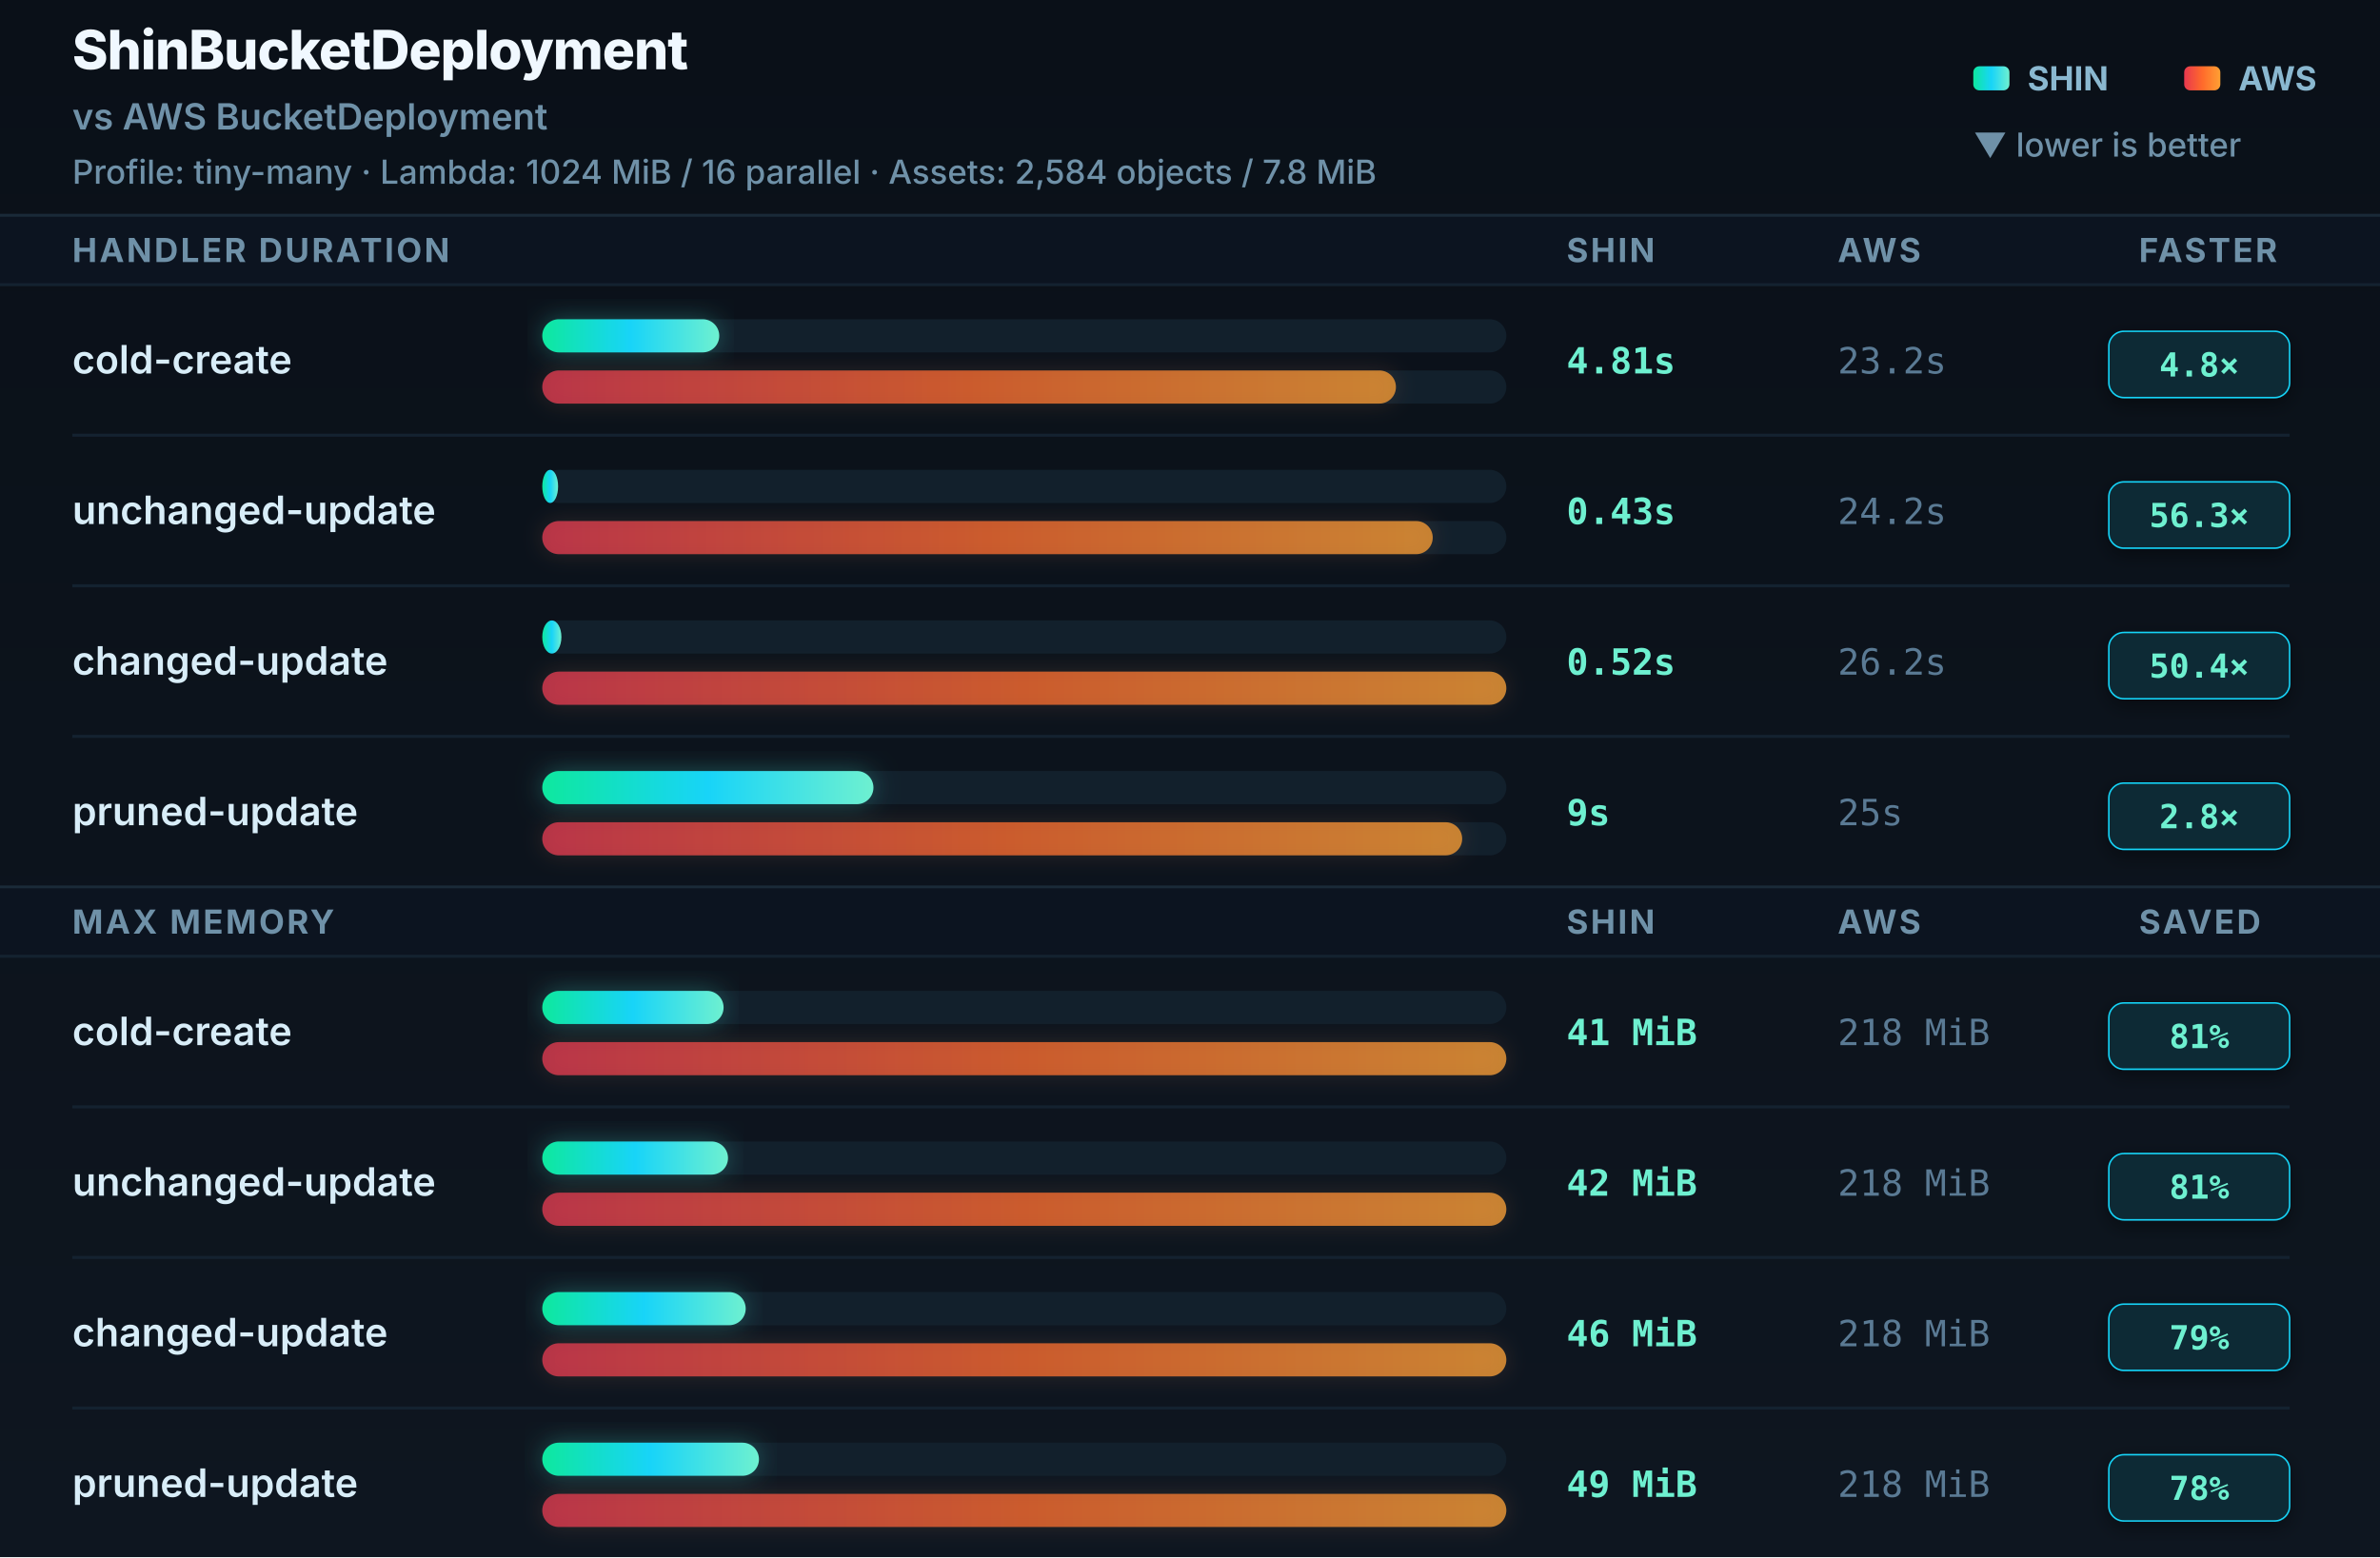
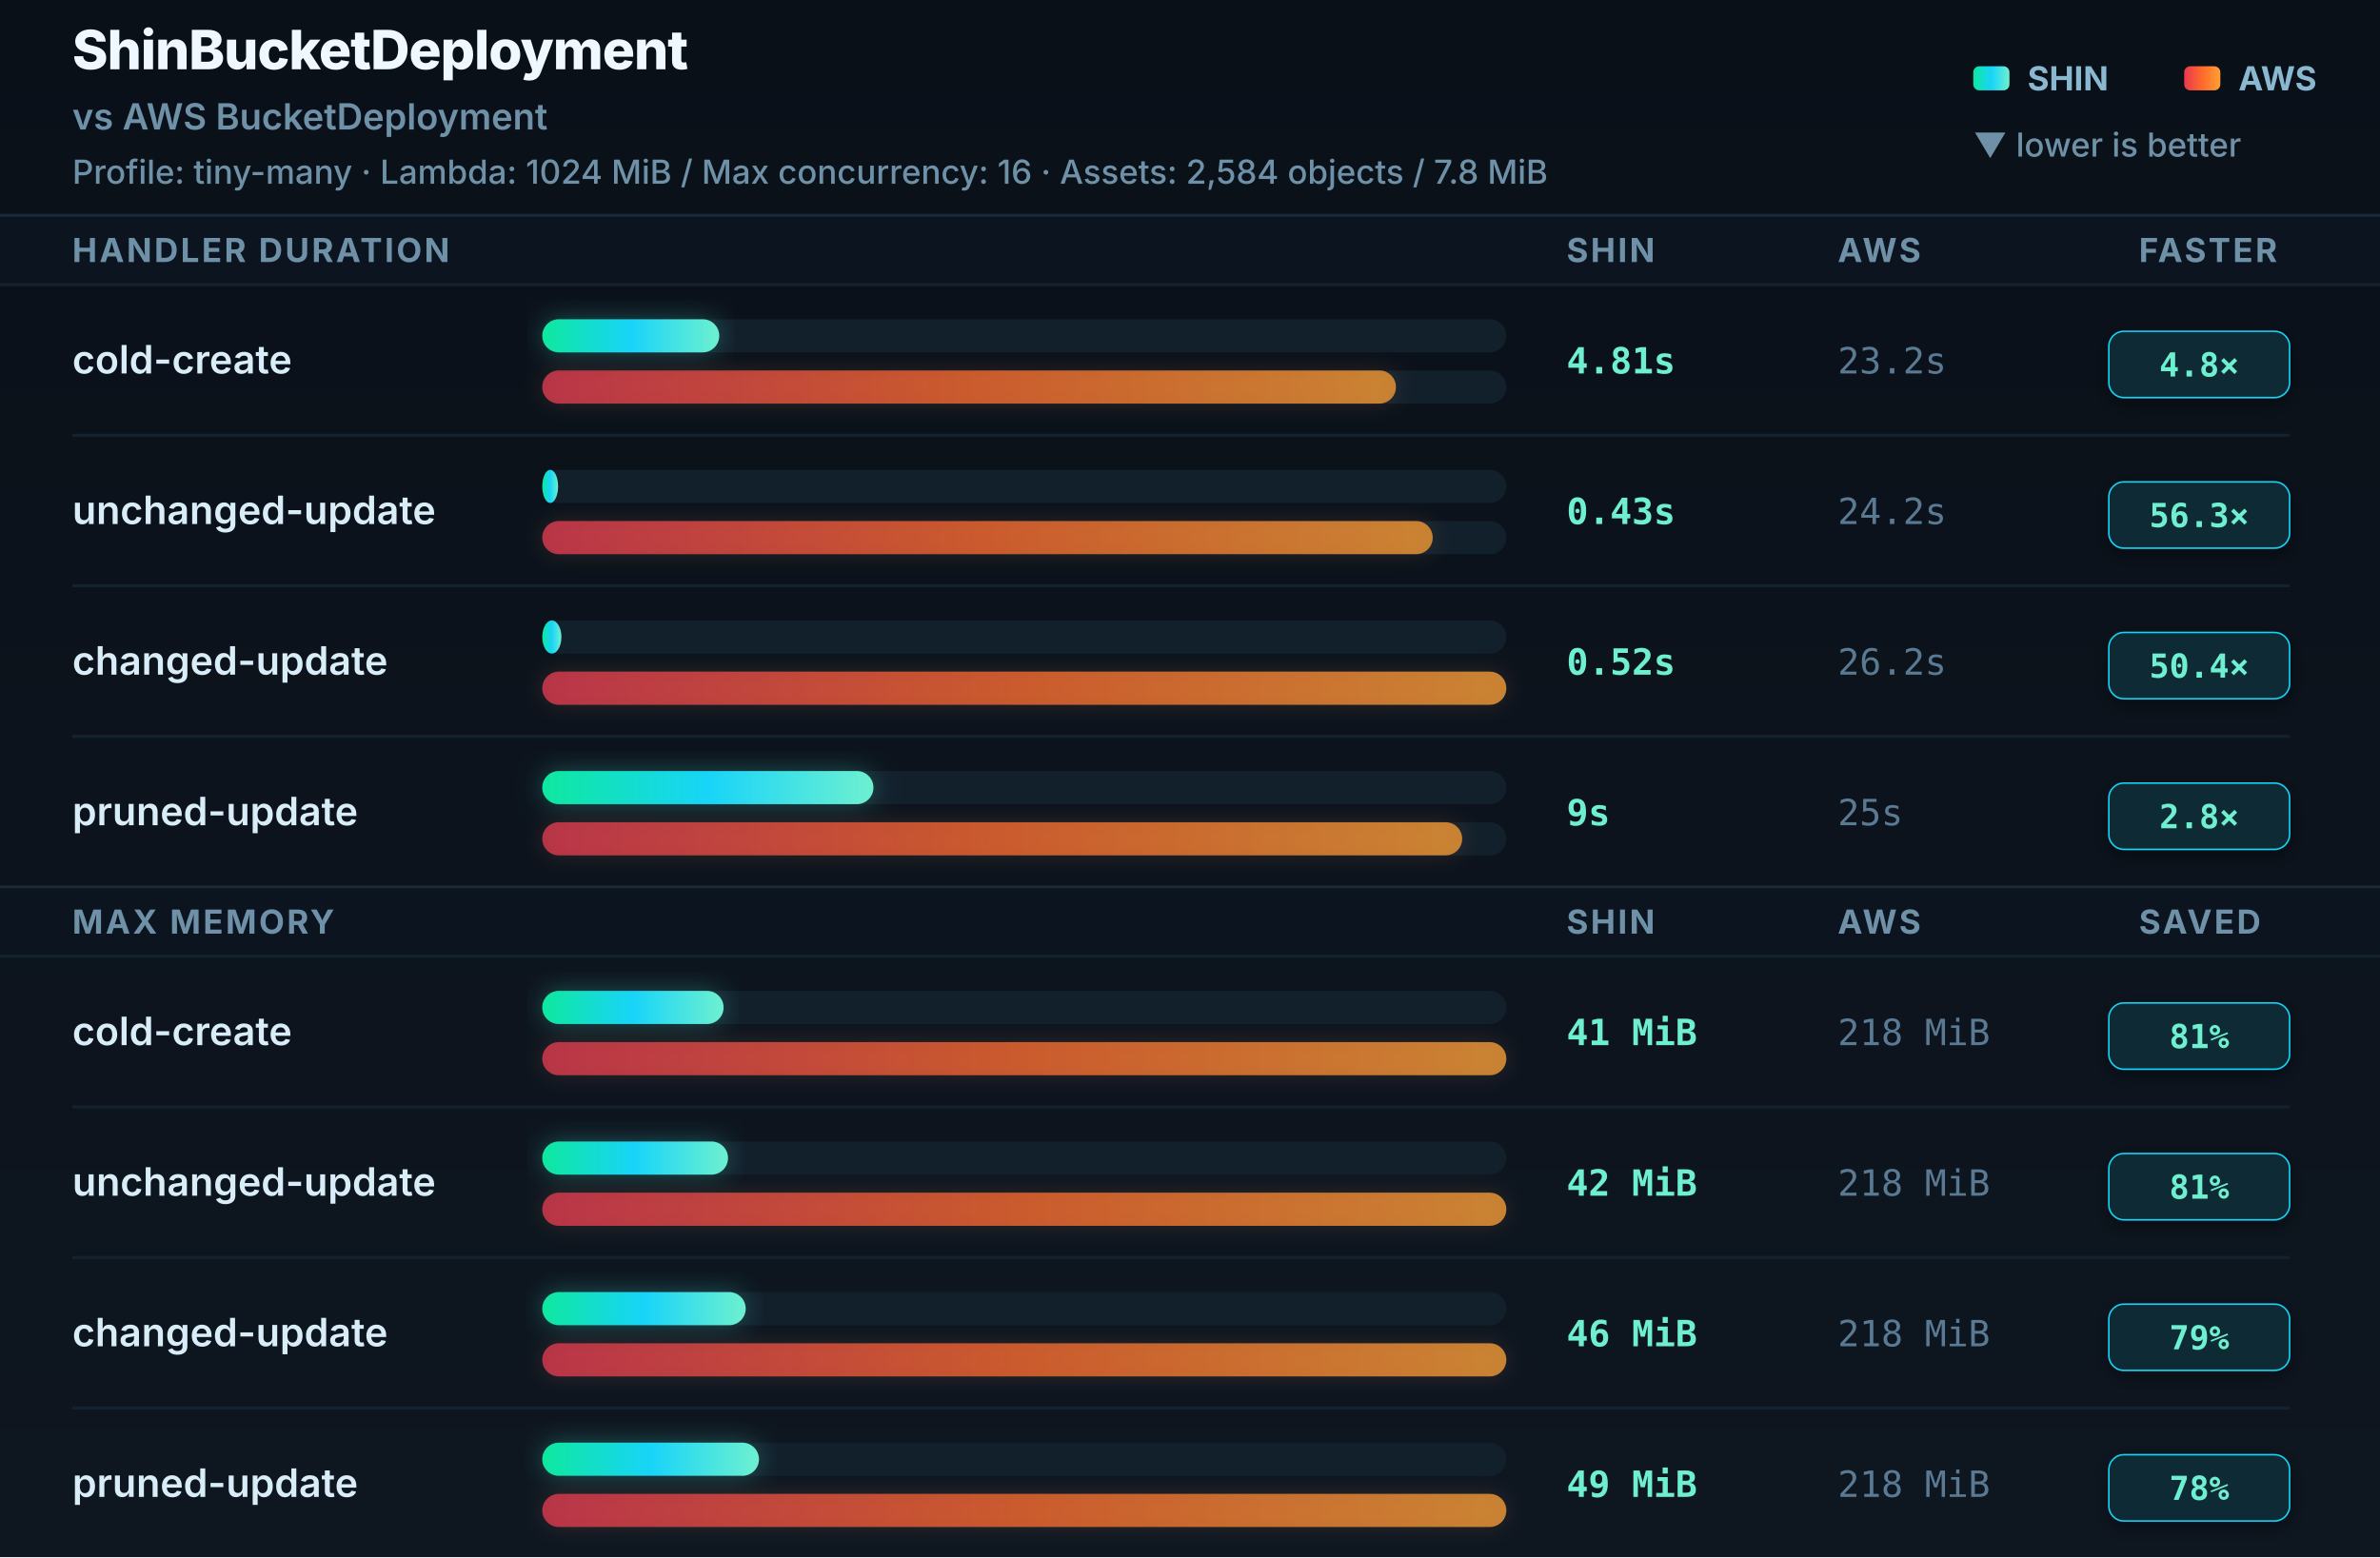
<svg xmlns="http://www.w3.org/2000/svg" width="790" height="517" viewBox="0 0 790 517" role="img" aria-labelledby="title desc">
  <defs>
    <linearGradient id="shin" x1="0" y1="0" x2="1" y2="0">
      <stop offset="0" stop-color="#0ee89e" />
      <stop offset="0.5" stop-color="#18d4f8" />
      <stop offset="1" stop-color="#6ef0d0" />
    </linearGradient>
    <linearGradient id="aws" x1="0" y1="0" x2="1" y2="0">
      <stop offset="0" stop-color="#e8384f" />
      <stop offset="0.5" stop-color="#ff6a2b" />
      <stop offset="1" stop-color="#ffa033" />
    </linearGradient>
    <linearGradient id="bgGrad" x1="0" y1="0" x2="0" y2="1">
      <stop offset="0" stop-color="#0a1018" />
      <stop offset="1" stop-color="#0e1620" />
    </linearGradient>
    <filter id="gS" x="-8%" y="-60%" width="116%" height="220%">
      <feGaussianBlur in="SourceGraphic" stdDeviation="4" />
      <feColorMatrix type="matrix" values="0 0 0 0 0.06 0 0 0 0 0.85 0 0 0 0 0.7 0 0 0 0.6 0" />
    </filter>
    <filter id="gA" x="-8%" y="-60%" width="116%" height="220%">
      <feGaussianBlur in="SourceGraphic" stdDeviation="3.5" />
      <feColorMatrix type="matrix" values="0 0 0 0 0.95 0 0 0 0 0.35 0 0 0 0 0.15 0 0 0 0.4 0" />
    </filter>
    <filter id="badgeShadow" x="-20%" y="-30%" width="140%" height="160%">
      <feDropShadow dx="0" dy="2" stdDeviation="3" flood-color="#000" flood-opacity="0.4" />
    </filter>
  </defs>
  <rect width="790" height="517" fill="url(#bgGrad)" />
  <text x="24" y="23" font-family="Inter, -apple-system, sans-serif" font-size="18" font-weight="800" fill="#f0f8ff" letter-spacing="-0.3">ShinBucketDeployment</text>
  <text x="24" y="43" font-family="Inter, -apple-system, sans-serif" font-size="12" font-weight="600" fill="#6f91a8">vs AWS BucketDeployment</text>
-   <text x="24" y="61" font-family="Inter, -apple-system, sans-serif" font-size="11" font-weight="500" fill="#6f91a8">Profile: tiny-many · Lambda: 1024 MiB / 16 parallel · Assets: 2,584 objects / 7.8 MiB</text>
+   <text x="24" y="61" font-family="Inter, -apple-system, sans-serif" font-size="11" font-weight="500" fill="#6f91a8">Profile: tiny-many · Lambda: 1024 MiB / Max concurrency: 16 · Assets: 2,584 objects / 7.8 MiB</text>
  <rect x="655" y="22" width="12" height="8" rx="2" fill="url(#shin)" />
  <text x="673" y="30" font-family="Inter, -apple-system, sans-serif" font-size="11" font-weight="700" fill="#8ab8d0">SHIN</text>
  <rect x="725" y="22" width="12" height="8" rx="2" fill="url(#aws)" />
  <text x="743" y="30" font-family="Inter, -apple-system, sans-serif" font-size="11" font-weight="700" fill="#8ab8d0">AWS</text>
  <text x="655" y="52" font-family="Inter, -apple-system, sans-serif" font-size="11" font-weight="500" fill="#6f91a8">▼ lower is better</text>
  <rect x="0" y="71" width="790" height="1" fill="#1a2a38" />
  <rect y="72" width="790" height="22" fill="#0c1420" />
  <text x="24" y="87" font-family="Inter, -apple-system, sans-serif" font-size="11" font-weight="700" fill="#6f91a8" letter-spacing="0.8">HANDLER DURATION</text>
  <text x="520" y="87" font-family="Inter, -apple-system, sans-serif" font-size="11" font-weight="700" fill="#6f91a8" letter-spacing="0.8">SHIN</text>
  <text x="610" y="87" font-family="Inter, -apple-system, sans-serif" font-size="11" font-weight="700" fill="#6f91a8" letter-spacing="0.8">AWS</text>
  <text x="710" y="87" font-family="Inter, -apple-system, sans-serif" font-size="11" font-weight="700" fill="#6f91a8" letter-spacing="0.8">FASTER</text>
  <rect x="0" y="94" width="790" height="1" fill="#142230" />
  <text x="24" y="124" font-family="Inter, -apple-system, sans-serif" font-size="13" font-weight="600" fill="#d8edf8">cold-create</text>
  <rect x="180" y="106" width="320" height="11" rx="5.5" fill="#12202c" />
  <rect x="180" y="106" width="58.748" height="11" rx="5.5" fill="url(#shin)" filter="url(#gS)" opacity="0.5" />
  <rect x="180" y="106" width="58.748" height="11" rx="5.5" fill="url(#shin)" />
  <rect x="180" y="123" width="320" height="11" rx="5.5" fill="#12202c" />
  <rect x="180" y="123" width="283.359" height="11" rx="5.5" fill="url(#aws)" filter="url(#gA)" opacity="0.35" />
  <rect x="180" y="123" width="283.359" height="11" rx="5.5" fill="url(#aws)" opacity="0.75" />
  <text x="520" y="124" font-family="JetBrains Mono, monospace" font-size="12" font-weight="700" fill="#6ef0d0">4.81s</text>
  <text x="610" y="124" font-family="JetBrains Mono, monospace" font-size="12" font-weight="400" fill="#5a7a94">23.2s</text>
  <rect x="700" y="110" width="60" height="22" rx="5" fill="#082b35" stroke="#18d4f8" stroke-width="0.5" filter="url(#badgeShadow)" />
  <text x="730" y="125" text-anchor="middle" font-family="JetBrains Mono, monospace" font-size="11" font-weight="800" fill="#6ef0d0">4.8×</text>
  <rect x="24" y="144" width="736" height="1" fill="#142230" />
  <text x="24" y="174" font-family="Inter, -apple-system, sans-serif" font-size="13" font-weight="600" fill="#d8edf8">unchanged-update</text>
  <rect x="180" y="156" width="320" height="11" rx="5.5" fill="#12202c" />
  <rect x="180" y="156" width="5.252" height="11" rx="5.5" fill="url(#shin)" />
  <rect x="180" y="173" width="320" height="11" rx="5.5" fill="#12202c" />
  <rect x="180" y="173" width="295.573" height="11" rx="5.5" fill="url(#aws)" filter="url(#gA)" opacity="0.35" />
  <rect x="180" y="173" width="295.573" height="11" rx="5.5" fill="url(#aws)" opacity="0.75" />
  <text x="520" y="174" font-family="JetBrains Mono, monospace" font-size="12" font-weight="700" fill="#6ef0d0">0.43s</text>
  <text x="610" y="174" font-family="JetBrains Mono, monospace" font-size="12" font-weight="400" fill="#5a7a94">24.2s</text>
  <rect x="700" y="160" width="60" height="22" rx="5" fill="#082b35" stroke="#18d4f8" stroke-width="0.5" filter="url(#badgeShadow)" />
  <text x="730" y="175" text-anchor="middle" font-family="JetBrains Mono, monospace" font-size="11" font-weight="800" fill="#6ef0d0">56.3×</text>
  <rect x="24" y="194" width="736" height="1" fill="#142230" />
  <text x="24" y="224" font-family="Inter, -apple-system, sans-serif" font-size="13" font-weight="600" fill="#d8edf8">changed-update</text>
  <rect x="180" y="206" width="320" height="11" rx="5.5" fill="#12202c" />
  <rect x="180" y="206" width="6.351" height="11" rx="5.5" fill="url(#shin)" />
  <rect x="180" y="223" width="320" height="11" rx="5.5" fill="#12202c" />
  <rect x="180" y="223" width="320" height="11" rx="5.5" fill="url(#aws)" filter="url(#gA)" opacity="0.35" />
  <rect x="180" y="223" width="320" height="11" rx="5.5" fill="url(#aws)" opacity="0.75" />
  <text x="520" y="224" font-family="JetBrains Mono, monospace" font-size="12" font-weight="700" fill="#6ef0d0">0.52s</text>
  <text x="610" y="224" font-family="JetBrains Mono, monospace" font-size="12" font-weight="400" fill="#5a7a94">26.2s</text>
  <rect x="700" y="210" width="60" height="22" rx="5" fill="#082b35" stroke="#18d4f8" stroke-width="0.5" filter="url(#badgeShadow)" />
  <text x="730" y="225" text-anchor="middle" font-family="JetBrains Mono, monospace" font-size="11" font-weight="800" fill="#6ef0d0">50.4×</text>
  <rect x="24" y="244" width="736" height="1" fill="#142230" />
  <text x="24" y="274" font-family="Inter, -apple-system, sans-serif" font-size="13" font-weight="600" fill="#d8edf8">pruned-update</text>
  <rect x="180" y="256" width="320" height="11" rx="5.5" fill="#12202c" />
  <rect x="180" y="256" width="109.924" height="11" rx="5.5" fill="url(#shin)" filter="url(#gS)" opacity="0.5" />
  <rect x="180" y="256" width="109.924" height="11" rx="5.5" fill="url(#shin)" />
  <rect x="180" y="273" width="320" height="11" rx="5.5" fill="#12202c" />
  <rect x="180" y="273" width="305.344" height="11" rx="5.5" fill="url(#aws)" filter="url(#gA)" opacity="0.35" />
  <rect x="180" y="273" width="305.344" height="11" rx="5.5" fill="url(#aws)" opacity="0.75" />
  <text x="520" y="274" font-family="JetBrains Mono, monospace" font-size="12" font-weight="700" fill="#6ef0d0">9s</text>
  <text x="610" y="274" font-family="JetBrains Mono, monospace" font-size="12" font-weight="400" fill="#5a7a94">25s</text>
  <rect x="700" y="260" width="60" height="22" rx="5" fill="#082b35" stroke="#18d4f8" stroke-width="0.5" filter="url(#badgeShadow)" />
  <text x="730" y="275" text-anchor="middle" font-family="JetBrains Mono, monospace" font-size="11" font-weight="800" fill="#6ef0d0">2.8×</text>
  <rect x="0" y="294" width="790" height="1" fill="#1a2a38" />
  <rect y="295" width="790" height="22" fill="#0c1420" />
  <text x="24" y="310" font-family="Inter, -apple-system, sans-serif" font-size="11" font-weight="700" fill="#6f91a8" letter-spacing="0.8">MAX MEMORY</text>
  <text x="520" y="310" font-family="Inter, -apple-system, sans-serif" font-size="11" font-weight="700" fill="#6f91a8" letter-spacing="0.8">SHIN</text>
  <text x="610" y="310" font-family="Inter, -apple-system, sans-serif" font-size="11" font-weight="700" fill="#6f91a8" letter-spacing="0.8">AWS</text>
  <text x="710" y="310" font-family="Inter, -apple-system, sans-serif" font-size="11" font-weight="700" fill="#6f91a8" letter-spacing="0.8">SAVED</text>
  <rect x="0" y="317" width="790" height="1" fill="#142230" />
  <text x="24" y="347" font-family="Inter, -apple-system, sans-serif" font-size="13" font-weight="600" fill="#d8edf8">cold-create</text>
  <rect x="180" y="329" width="320" height="11" rx="5.5" fill="#12202c" />
  <rect x="180" y="329" width="60.183" height="11" rx="5.5" fill="url(#shin)" filter="url(#gS)" opacity="0.5" />
  <rect x="180" y="329" width="60.183" height="11" rx="5.5" fill="url(#shin)" />
  <rect x="180" y="346" width="320" height="11" rx="5.5" fill="#12202c" />
  <rect x="180" y="346" width="320" height="11" rx="5.5" fill="url(#aws)" filter="url(#gA)" opacity="0.35" />
  <rect x="180" y="346" width="320" height="11" rx="5.5" fill="url(#aws)" opacity="0.75" />
  <text x="520" y="347" font-family="JetBrains Mono, monospace" font-size="12" font-weight="700" fill="#6ef0d0">41 MiB</text>
  <text x="610" y="347" font-family="JetBrains Mono, monospace" font-size="12" font-weight="400" fill="#5a7a94">218 MiB</text>
  <rect x="700" y="333" width="60" height="22" rx="5" fill="#082b35" stroke="#18d4f8" stroke-width="0.5" filter="url(#badgeShadow)" />
  <text x="730" y="348" text-anchor="middle" font-family="JetBrains Mono, monospace" font-size="11" font-weight="800" fill="#6ef0d0">81%</text>
  <rect x="24" y="367" width="736" height="1" fill="#142230" />
  <text x="24" y="397" font-family="Inter, -apple-system, sans-serif" font-size="13" font-weight="600" fill="#d8edf8">unchanged-update</text>
  <rect x="180" y="379" width="320" height="11" rx="5.5" fill="#12202c" />
  <rect x="180" y="379" width="61.651" height="11" rx="5.5" fill="url(#shin)" filter="url(#gS)" opacity="0.5" />
  <rect x="180" y="379" width="61.651" height="11" rx="5.5" fill="url(#shin)" />
  <rect x="180" y="396" width="320" height="11" rx="5.5" fill="#12202c" />
  <rect x="180" y="396" width="320" height="11" rx="5.5" fill="url(#aws)" filter="url(#gA)" opacity="0.35" />
  <rect x="180" y="396" width="320" height="11" rx="5.5" fill="url(#aws)" opacity="0.75" />
  <text x="520" y="397" font-family="JetBrains Mono, monospace" font-size="12" font-weight="700" fill="#6ef0d0">42 MiB</text>
  <text x="610" y="397" font-family="JetBrains Mono, monospace" font-size="12" font-weight="400" fill="#5a7a94">218 MiB</text>
  <rect x="700" y="383" width="60" height="22" rx="5" fill="#082b35" stroke="#18d4f8" stroke-width="0.5" filter="url(#badgeShadow)" />
  <text x="730" y="398" text-anchor="middle" font-family="JetBrains Mono, monospace" font-size="11" font-weight="800" fill="#6ef0d0">81%</text>
  <rect x="24" y="417" width="736" height="1" fill="#142230" />
  <text x="24" y="447" font-family="Inter, -apple-system, sans-serif" font-size="13" font-weight="600" fill="#d8edf8">changed-update</text>
  <rect x="180" y="429" width="320" height="11" rx="5.5" fill="#12202c" />
  <rect x="180" y="429" width="67.523" height="11" rx="5.5" fill="url(#shin)" filter="url(#gS)" opacity="0.5" />
  <rect x="180" y="429" width="67.523" height="11" rx="5.5" fill="url(#shin)" />
  <rect x="180" y="446" width="320" height="11" rx="5.5" fill="#12202c" />
  <rect x="180" y="446" width="320" height="11" rx="5.5" fill="url(#aws)" filter="url(#gA)" opacity="0.35" />
  <rect x="180" y="446" width="320" height="11" rx="5.5" fill="url(#aws)" opacity="0.75" />
  <text x="520" y="447" font-family="JetBrains Mono, monospace" font-size="12" font-weight="700" fill="#6ef0d0">46 MiB</text>
  <text x="610" y="447" font-family="JetBrains Mono, monospace" font-size="12" font-weight="400" fill="#5a7a94">218 MiB</text>
  <rect x="700" y="433" width="60" height="22" rx="5" fill="#082b35" stroke="#18d4f8" stroke-width="0.5" filter="url(#badgeShadow)" />
  <text x="730" y="448" text-anchor="middle" font-family="JetBrains Mono, monospace" font-size="11" font-weight="800" fill="#6ef0d0">79%</text>
  <rect x="24" y="467" width="736" height="1" fill="#142230" />
  <text x="24" y="497" font-family="Inter, -apple-system, sans-serif" font-size="13" font-weight="600" fill="#d8edf8">pruned-update</text>
  <rect x="180" y="479" width="320" height="11" rx="5.5" fill="#12202c" />
  <rect x="180" y="479" width="71.927" height="11" rx="5.5" fill="url(#shin)" filter="url(#gS)" opacity="0.5" />
  <rect x="180" y="479" width="71.927" height="11" rx="5.5" fill="url(#shin)" />
  <rect x="180" y="496" width="320" height="11" rx="5.5" fill="#12202c" />
  <rect x="180" y="496" width="320" height="11" rx="5.5" fill="url(#aws)" filter="url(#gA)" opacity="0.35" />
  <rect x="180" y="496" width="320" height="11" rx="5.5" fill="url(#aws)" opacity="0.75" />
  <text x="520" y="497" font-family="JetBrains Mono, monospace" font-size="12" font-weight="700" fill="#6ef0d0">49 MiB</text>
  <text x="610" y="497" font-family="JetBrains Mono, monospace" font-size="12" font-weight="400" fill="#5a7a94">218 MiB</text>
  <rect x="700" y="483" width="60" height="22" rx="5" fill="#082b35" stroke="#18d4f8" stroke-width="0.5" filter="url(#badgeShadow)" />
  <text x="730" y="498" text-anchor="middle" font-family="JetBrains Mono, monospace" font-size="11" font-weight="800" fill="#6ef0d0">78%</text>
</svg>
